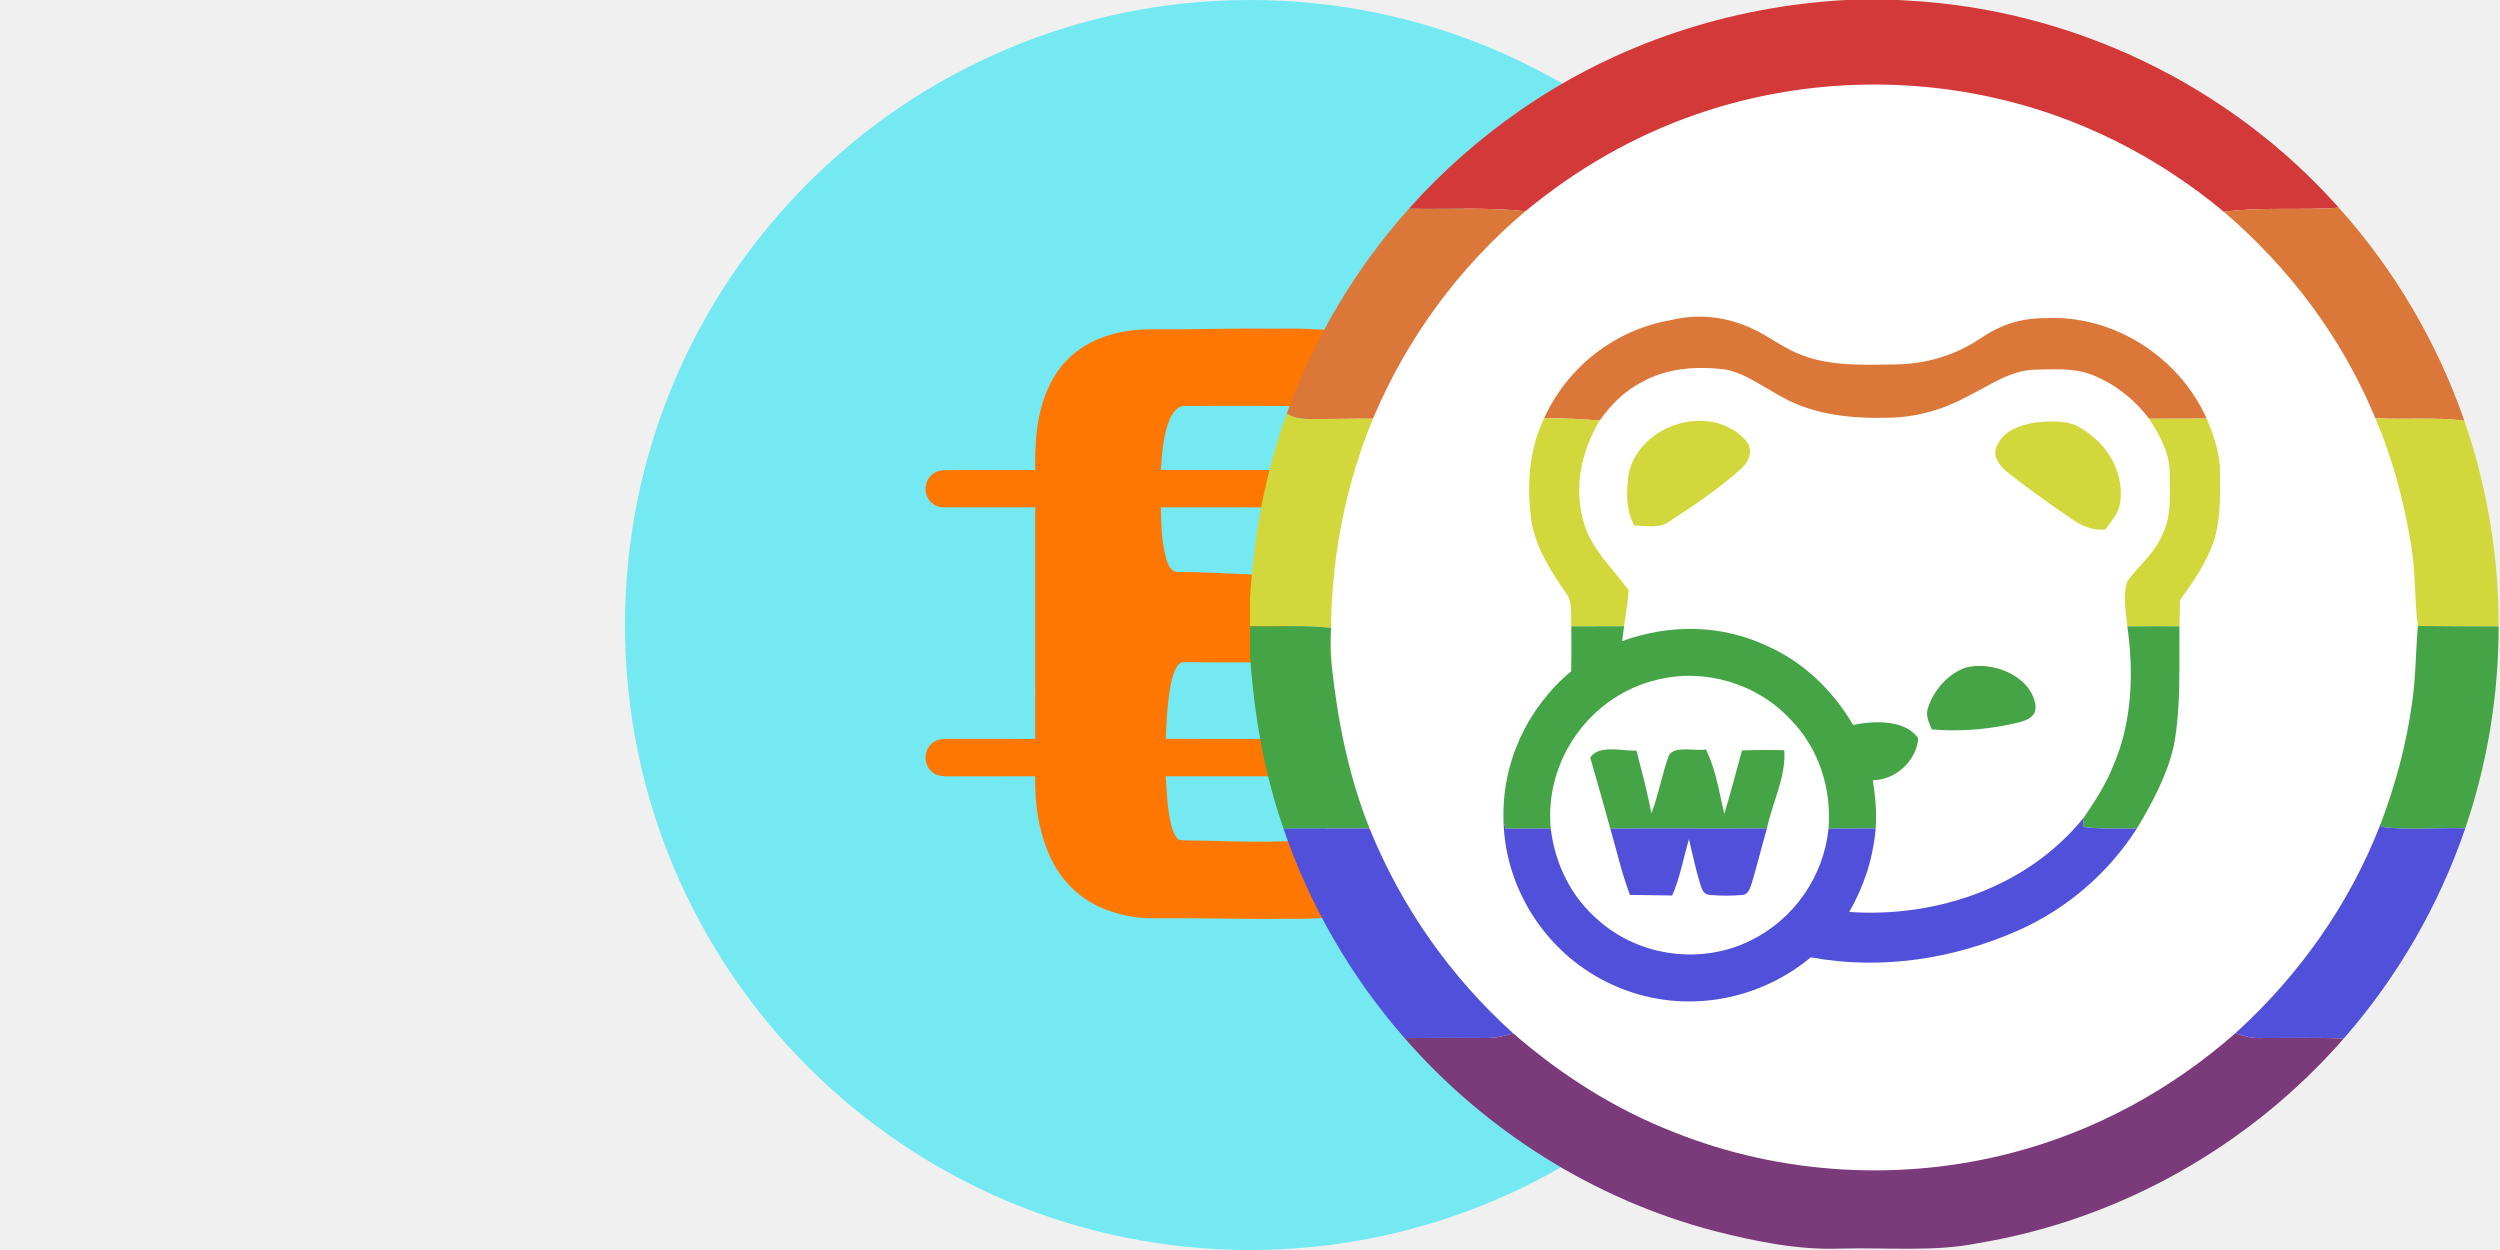
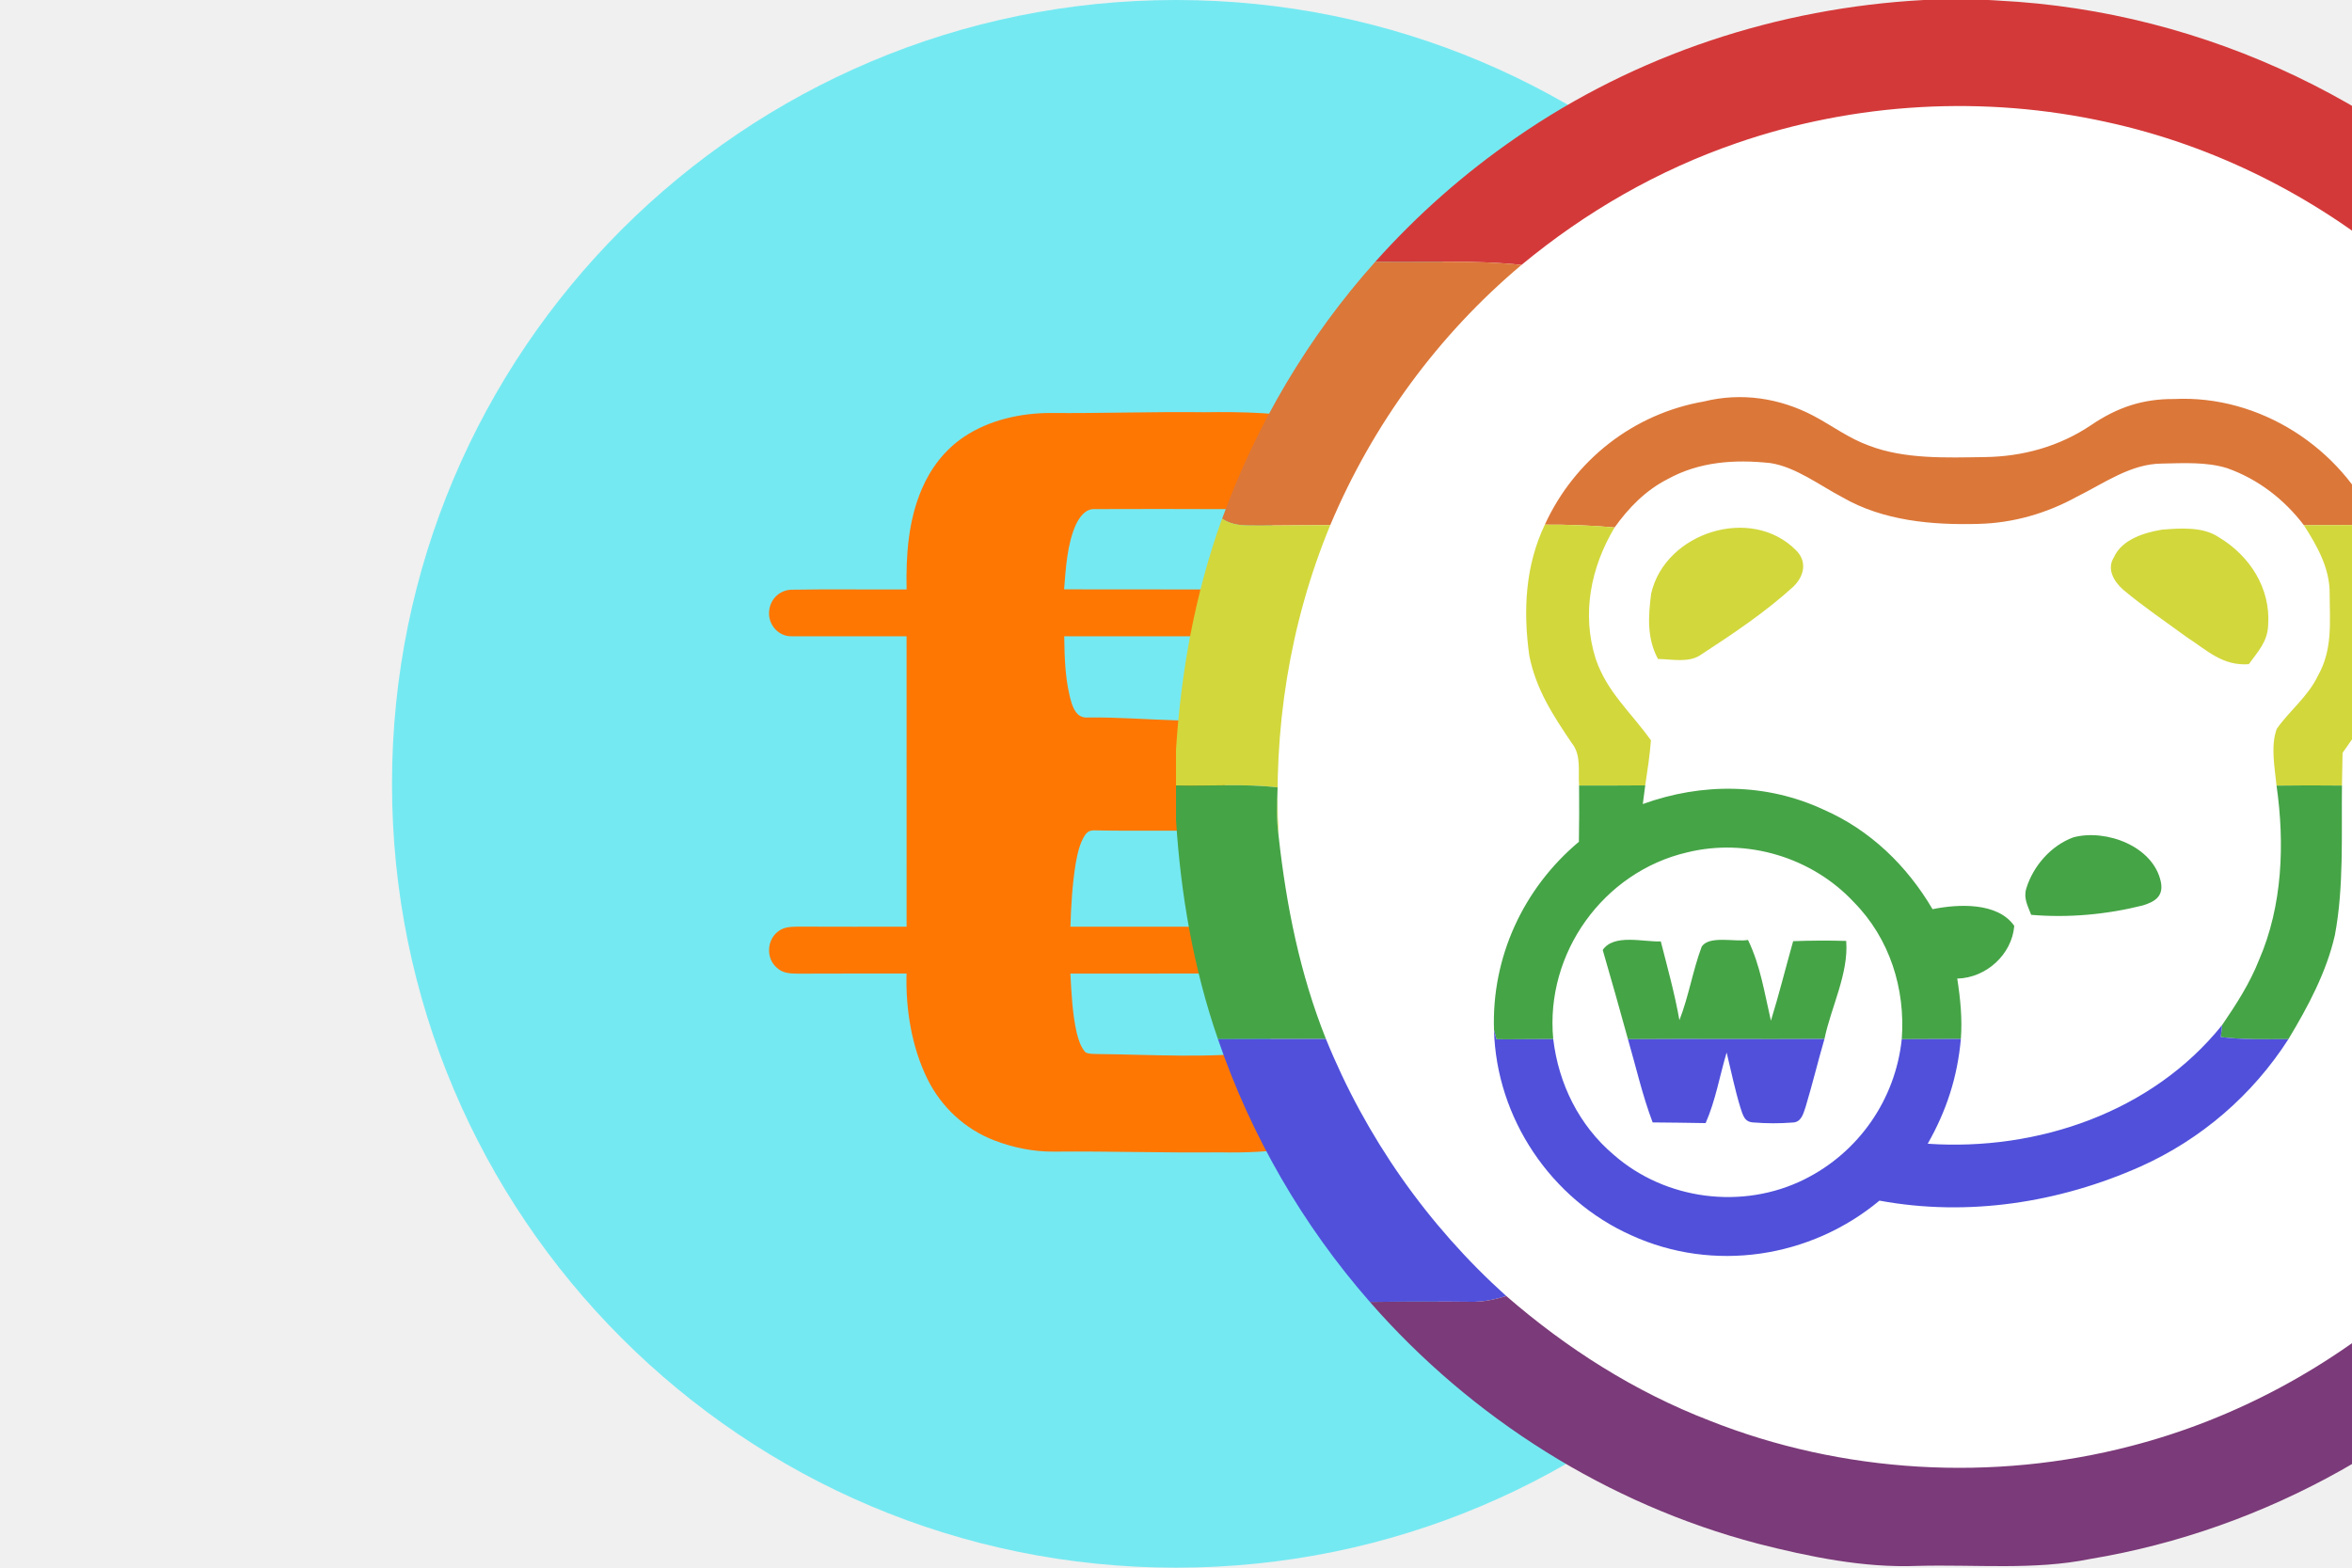
- <svg xmlns="http://www.w3.org/2000/svg" viewBox="0 0 256 128">
+ <svg xmlns="http://www.w3.org/2000/svg" viewBox="0 0 192 128">
  <svg viewBox="0 0 128 128">
    <circle cx="64" cy="64" r="64" fill="#75E9F2" />
    <path fill="#FF7703" d="M53.8 33.719c4.167.035 8.326-.113 12.495-.062 3.182-.048 6.331.034 9.46.666 3.434.678 6.955 1.96 9.783 4.062 3.075 2.422 4.427 5.966 4.965 9.74 3.238.002 6.476.008 9.714-.005.674.02 1.319.01 1.852.487.484.41.706 1 .655 1.63-.056.904-.816 1.702-1.744 1.705-3.417.028-6.844-.003-10.263.013.02 2.15-.176 4.253-.814 6.313-.599 1.93-1.64 3.524-3.266 4.74.982.941 1.823 1.989 2.42 3.218 1.51 2.978 1.736 6.158 1.652 9.437 3.167 0 6.334.01 9.501-.005.619.015 1.229-.02 1.754.364.818.602 1.007 1.818.431 2.655-.439.68-1.155.826-1.915.818q-5.071-.011-10.138-.002c-.587 3.22-1.724 6.224-4.024 8.618-1.823 1.838-4.232 3.151-6.626 4.092-3.889 1.484-7.979 1.979-12.122 1.885-4.51.05-9.011-.102-13.52-.059-1.662.018-3.33-.321-4.88-.915-2.391-.918-4.322-2.716-5.459-5.006-1.292-2.626-1.785-5.709-1.708-8.618-2.958 0-5.913-.005-8.87.008-.643-.008-1.23-.023-1.725-.49-.867-.744-.828-2.205.062-2.917.494-.418 1.055-.42 1.67-.433 2.955.012 5.91.007 8.868.007q0-11.856-.003-23.713c-3.123-.008-6.257.01-9.38-.002-1.053.033-1.9-.918-1.846-1.951.035-1.012.816-1.826 1.84-1.851 3.124-.054 6.26-.003 9.389-.02-.056-2.79.13-5.618 1.247-8.213.726-1.694 1.869-3.188 3.404-4.225 2.06-1.398 4.679-1.976 7.142-1.971m1.066 14.4c7.453.016 14.903.006 22.356.008-.227-1.86-.627-3.88-2.295-5-1.889-1.282-4.617-1.468-6.836-1.555-3.577-.018-7.162-.015-10.74-.003-.744-.038-1.228.653-1.516 1.25-.725 1.588-.83 3.58-.97 5.3m.01 3.833c.025 1.813.076 3.754.617 5.498.23.66.56 1.2 1.349 1.132 4.714-.054 9.633.75 14.281-.225 1.584-.316 3.045-.992 4.088-2.259.996-1.211 1.499-2.629 1.833-4.14-7.39-.01-14.779-.006-22.168-.006m.505 23.71c7.458.003 14.916.011 22.377-.004-.38-2.155-.824-4.264-2.568-5.755-2.07-1.78-5.263-2.058-7.879-2.02-3.31-.122-6.616-.012-9.929-.084-.425-.013-.63.105-.857.462-.413.67-.586 1.525-.721 2.292-.27 1.685-.37 3.404-.423 5.11m-.003 3.83c.087 1.59.163 3.284.52 4.842.135.538.327 1.178.717 1.586.283.16.683.12 1 .14 4.451.04 9.09.37 13.52-.202 1.556-.173 3.012-.515 4.218-1.578 1.443-1.267 2.035-2.95 2.397-4.783-7.458-.016-14.914-.005-22.372-.005" />
  </svg>
  <svg x="64" viewBox="0 0 128 128">
    <circle cx="64" cy="64" r="60" fill="#FFF" />
    <path fill="#D43939" d="M61.04 0h5.265l.485.025.375.025c16.885.845 33.1 8.58 44.33 21.22-3.945.285-7.85-.105-11.775.415-6.855-5.72-15.015-9.82-23.75-11.72C66.005 7.76 55.4 8.35 45.755 11.69c-6.41 2.205-12.335 5.62-17.55 9.94-3.95-.425-7.96-.18-11.935-.26a64.3 64.3 0 0 1 11.48-10.125C37.565 4.45 49.135.645 61.04 0" />
    <path fill="#DB7739" d="m111.495 21.27.06.06a64.3 64.3 0 0 1 12.795 21.755c-3.02-.405-6.065-.08-9.115-.26-3.38-8.2-8.79-15.385-15.515-21.14 3.925-.52 7.83-.13 11.775-.415m-95.225.1c3.975.08 7.985-.165 11.935.26-6.8 5.71-12.17 13.055-15.61 21.24-1.865.01-3.73.02-5.595.04-1.165-.025-2.21.12-3.235-.56C6.57 34.64 10.8 27.48 16.27 21.37m26.825 11.41c3.05-.755 6.18-.285 8.945 1.17 1.57.835 2.875 1.84 4.56 2.445 2.905 1.11 6.33.97 9.4.925 3.12-.035 6.11-.865 8.71-2.615 2.115-1.435 4.205-2.15 6.79-2.125 6.95-.345 13.65 3.98 16.46 10.285-1.965.01-3.925.015-5.89.015-1.6-2.11-3.74-3.76-6.25-4.65-1.67-.53-3.595-.415-5.335-.38-2.54.01-4.725 1.61-6.94 2.705-2.47 1.36-5.22 2.155-8.045 2.22-3.765.105-7.765-.245-11.095-2.17-1.835-.96-3.815-2.48-5.88-2.795-2.905-.315-5.795-.125-8.395 1.31-1.79.915-3.17 2.325-4.325 3.945a60 60 0 0 0-5.695-.23c2.425-5.285 7.24-9.055 12.985-10.055" />
    <path fill="#D2D73C" d="m3.71 42.485.055-.135c1.025.68 2.07.535 3.235.56 1.865-.02 3.73-.03 5.595-.04-3.33 8.05-4.685 16.74-4.215 25.425-.18-1.345-.145-2.655-.085-4.005-2.74-.32-5.53-.09-8.295-.16v-2.905c.405-6.395 1.55-12.695 3.71-18.74m26.4.35c1.9-.005 3.795.055 5.695.23-1.945 3.25-2.705 7.045-1.55 10.71.92 2.725 2.84 4.33 4.515 6.67-.095 1.235-.28 2.455-.465 3.68-1.8.01-3.6.02-5.4.015-.09-1.19.195-2.47-.58-3.445-1.54-2.275-2.945-4.42-3.485-7.17-.51-3.645-.335-7.325 1.27-10.69m85.125-.01c3.05.18 6.095-.145 9.115.26 2.325 6.77 3.54 13.9 3.51 21.06-2.76-.005-5.515-.015-8.27-.045-.375-2.78-.225-5.58-.7-8.345-.735-4.435-1.88-8.795-3.655-12.93m-64.63 2.095c.945.925.675 2.115-.2 2.97-2.295 2.095-4.935 3.86-7.535 5.555-.98.705-2.37.375-3.525.36-.915-1.705-.795-3.495-.555-5.345 1.135-4.98 8.155-7.23 11.815-3.54m29.89-1.675c1.495-.115 3.325-.26 4.625.615 2.53 1.51 4.25 4.17 4.035 7.18-.045 1.35-.835 2.16-1.58 3.19-2.16.15-3.395-1.13-5.075-2.215-1.74-1.275-3.54-2.49-5.19-3.875-.745-.665-1.355-1.675-.745-2.64.65-1.455 2.475-2.015 3.93-2.255m11.575-.365c1.965 0 3.925-.005 5.89-.015.77 1.815 1.4 3.63 1.375 5.63 0 2.24.07 4.75-.635 6.895-.755 2.26-2.105 4.155-3.47 6.08-.02.89-.04 1.78-.05 2.67q-2.67-.031-5.34.005c-.145-1.46-.5-3.245.02-4.64 1.085-1.535 2.54-2.615 3.375-4.36 1.19-2.135.95-4.3.94-6.655.03-2.07-1.02-3.92-2.105-5.61" />
    <path fill="#45A446" d="M32.905 64.14c1.8.005 3.6-.005 5.4-.015-.065.505-.135 1.015-.2 1.525 4.83-1.75 10.095-1.725 14.78.465 3.79 1.66 6.79 4.575 8.875 8.12 2.055-.425 5.32-.595 6.67 1.365-.195 2.34-2.295 4.245-4.655 4.3.255 1.635.42 3.27.295 4.93-1.61.005-3.215.01-4.825.02.31-4.12-.985-8.225-3.91-11.19-3.415-3.665-8.73-5.26-13.605-4.065-6.85 1.595-11.605 8.235-10.935 15.245-1.545-.005-3.085.03-4.63.015l-.205-.76c-.205-5.945 2.39-11.56 6.93-15.365.03-1.53.025-3.06.015-4.59m86.685-.04c2.755.03 5.51.04 8.27.045 0 7.015-1.15 14.03-3.415 20.675-2.82-.09-5.815.24-8.585-.155l-.085-.295c1.515-4 2.64-8.14 3.22-12.38.39-2.62.365-5.24.595-7.89M0 64.13c2.765.07 5.555-.16 8.295.16-.06 1.35-.095 2.66.085 4.005.63 5.675 1.735 11.215 3.86 16.535-2.94-.005-5.875.005-8.815.015C1.425 79.065.39 73.05 0 66.955zm89.84.015q2.67-.036 5.34-.005c-.05 3.995.165 8.31-.58 12.225-.68 3-2.21 5.86-3.79 8.48-1.845.005-3.68.055-5.52-.17q.051-.496.11-.985c1.155-1.695 2.255-3.395 3.01-5.31 1.925-4.425 2.105-9.52 1.43-14.235m-16.575 4.22c2.665-.7 6.535.73 7.135 3.66.225 1.165-.5 1.605-1.485 1.905-2.955.74-6.065 1.025-9.105.765-.275-.745-.645-1.345-.395-2.165.565-1.835 2.035-3.51 3.85-4.165" />
    <path fill="#45A446" d="M39.575 76.865c.545 2.135 1.135 4.255 1.52 6.43.765-1.95 1.085-4.035 1.815-5.99.59-.96 2.775-.37 3.785-.56 1.02 2.12 1.335 4.29 1.87 6.595.665-2.15 1.205-4.335 1.815-6.495a66 66 0 0 1 4.33-.02c.21 2.665-1.235 5.4-1.775 8.005-5.345.035-10.695-.02-16.04.02a506 506 0 0 0-2.06-7.285c.91-1.345 3.335-.64 4.74-.7" />
    <path fill="#5050DB" d="M85.4 83.69q-.059.489-.11.985c1.84.225 3.675.175 5.52.17a27.9 27.9 0 0 1-12.07 10.4c-6.665 2.965-14.105 4.115-21.315 2.785-5.645 4.695-13.56 5.895-20.27 2.825-6.555-2.935-11.01-9.57-11.195-16.76l.205.76c1.545.015 3.085-.02 4.63-.015.435 3.655 2.11 7.055 4.935 9.445 4.225 3.705 10.53 4.515 15.565 2.01a14.47 14.47 0 0 0 7.95-11.445c1.61-.01 3.215-.015 4.825-.02-.275 3.1-1.17 5.855-2.705 8.555 8.94.615 18.33-2.57 24.035-9.695m30.375.68.085.295c2.77.395 5.765.065 8.585.155a64.3 64.3 0 0 1-12.44 21.52c-2.84-.11-5.68-.04-8.52-.045-.92.03-1.715-.18-2.565-.51 6.52-5.91 11.675-13.2 14.855-21.415m-103.535.46a57.1 57.1 0 0 0 14.72 20.99c-.975.295-1.935.5-2.96.47-2.725-.03-5.445-.02-8.17.015a64.1 64.1 0 0 1-12.405-21.46c2.94-.01 5.875-.02 8.815-.015" />
    <path fill="#5050DB" d="M36.895 84.85c5.345-.04 10.695.015 16.04-.02-.54 1.855-.99 3.735-1.55 5.585-.195.565-.35 1.235-1.08 1.24-1.025.08-2.09.08-3.12-.005-.79-.015-.895-.58-1.11-1.21-.45-1.48-.765-3.005-1.125-4.505-.58 1.945-.895 3.895-1.715 5.765-1.44-.03-2.885-.04-4.325-.055-.84-2.225-1.355-4.515-2.015-6.795" />
    <path fill="#7B3A79" d="m26.96 105.82.015.01c4.925 4.275 10.455 7.795 16.55 10.15 10.87 4.325 23.165 5.03 34.475 2.075 8.49-2.2 16.35-6.475 22.92-12.27.85.33 1.645.54 2.565.51 2.84.005 5.68-.065 8.52.045-9.605 11.01-22.965 18.555-37.39 20.95-4.565.93-9.335.435-14.115.565-4.37.17-8.795-.745-13.02-1.82-12.24-3.225-23.33-10.21-31.65-19.73 2.725-.035 5.445-.045 8.17-.015 1.025.03 1.985-.175 2.96-.47" />
  </svg>
</svg>
